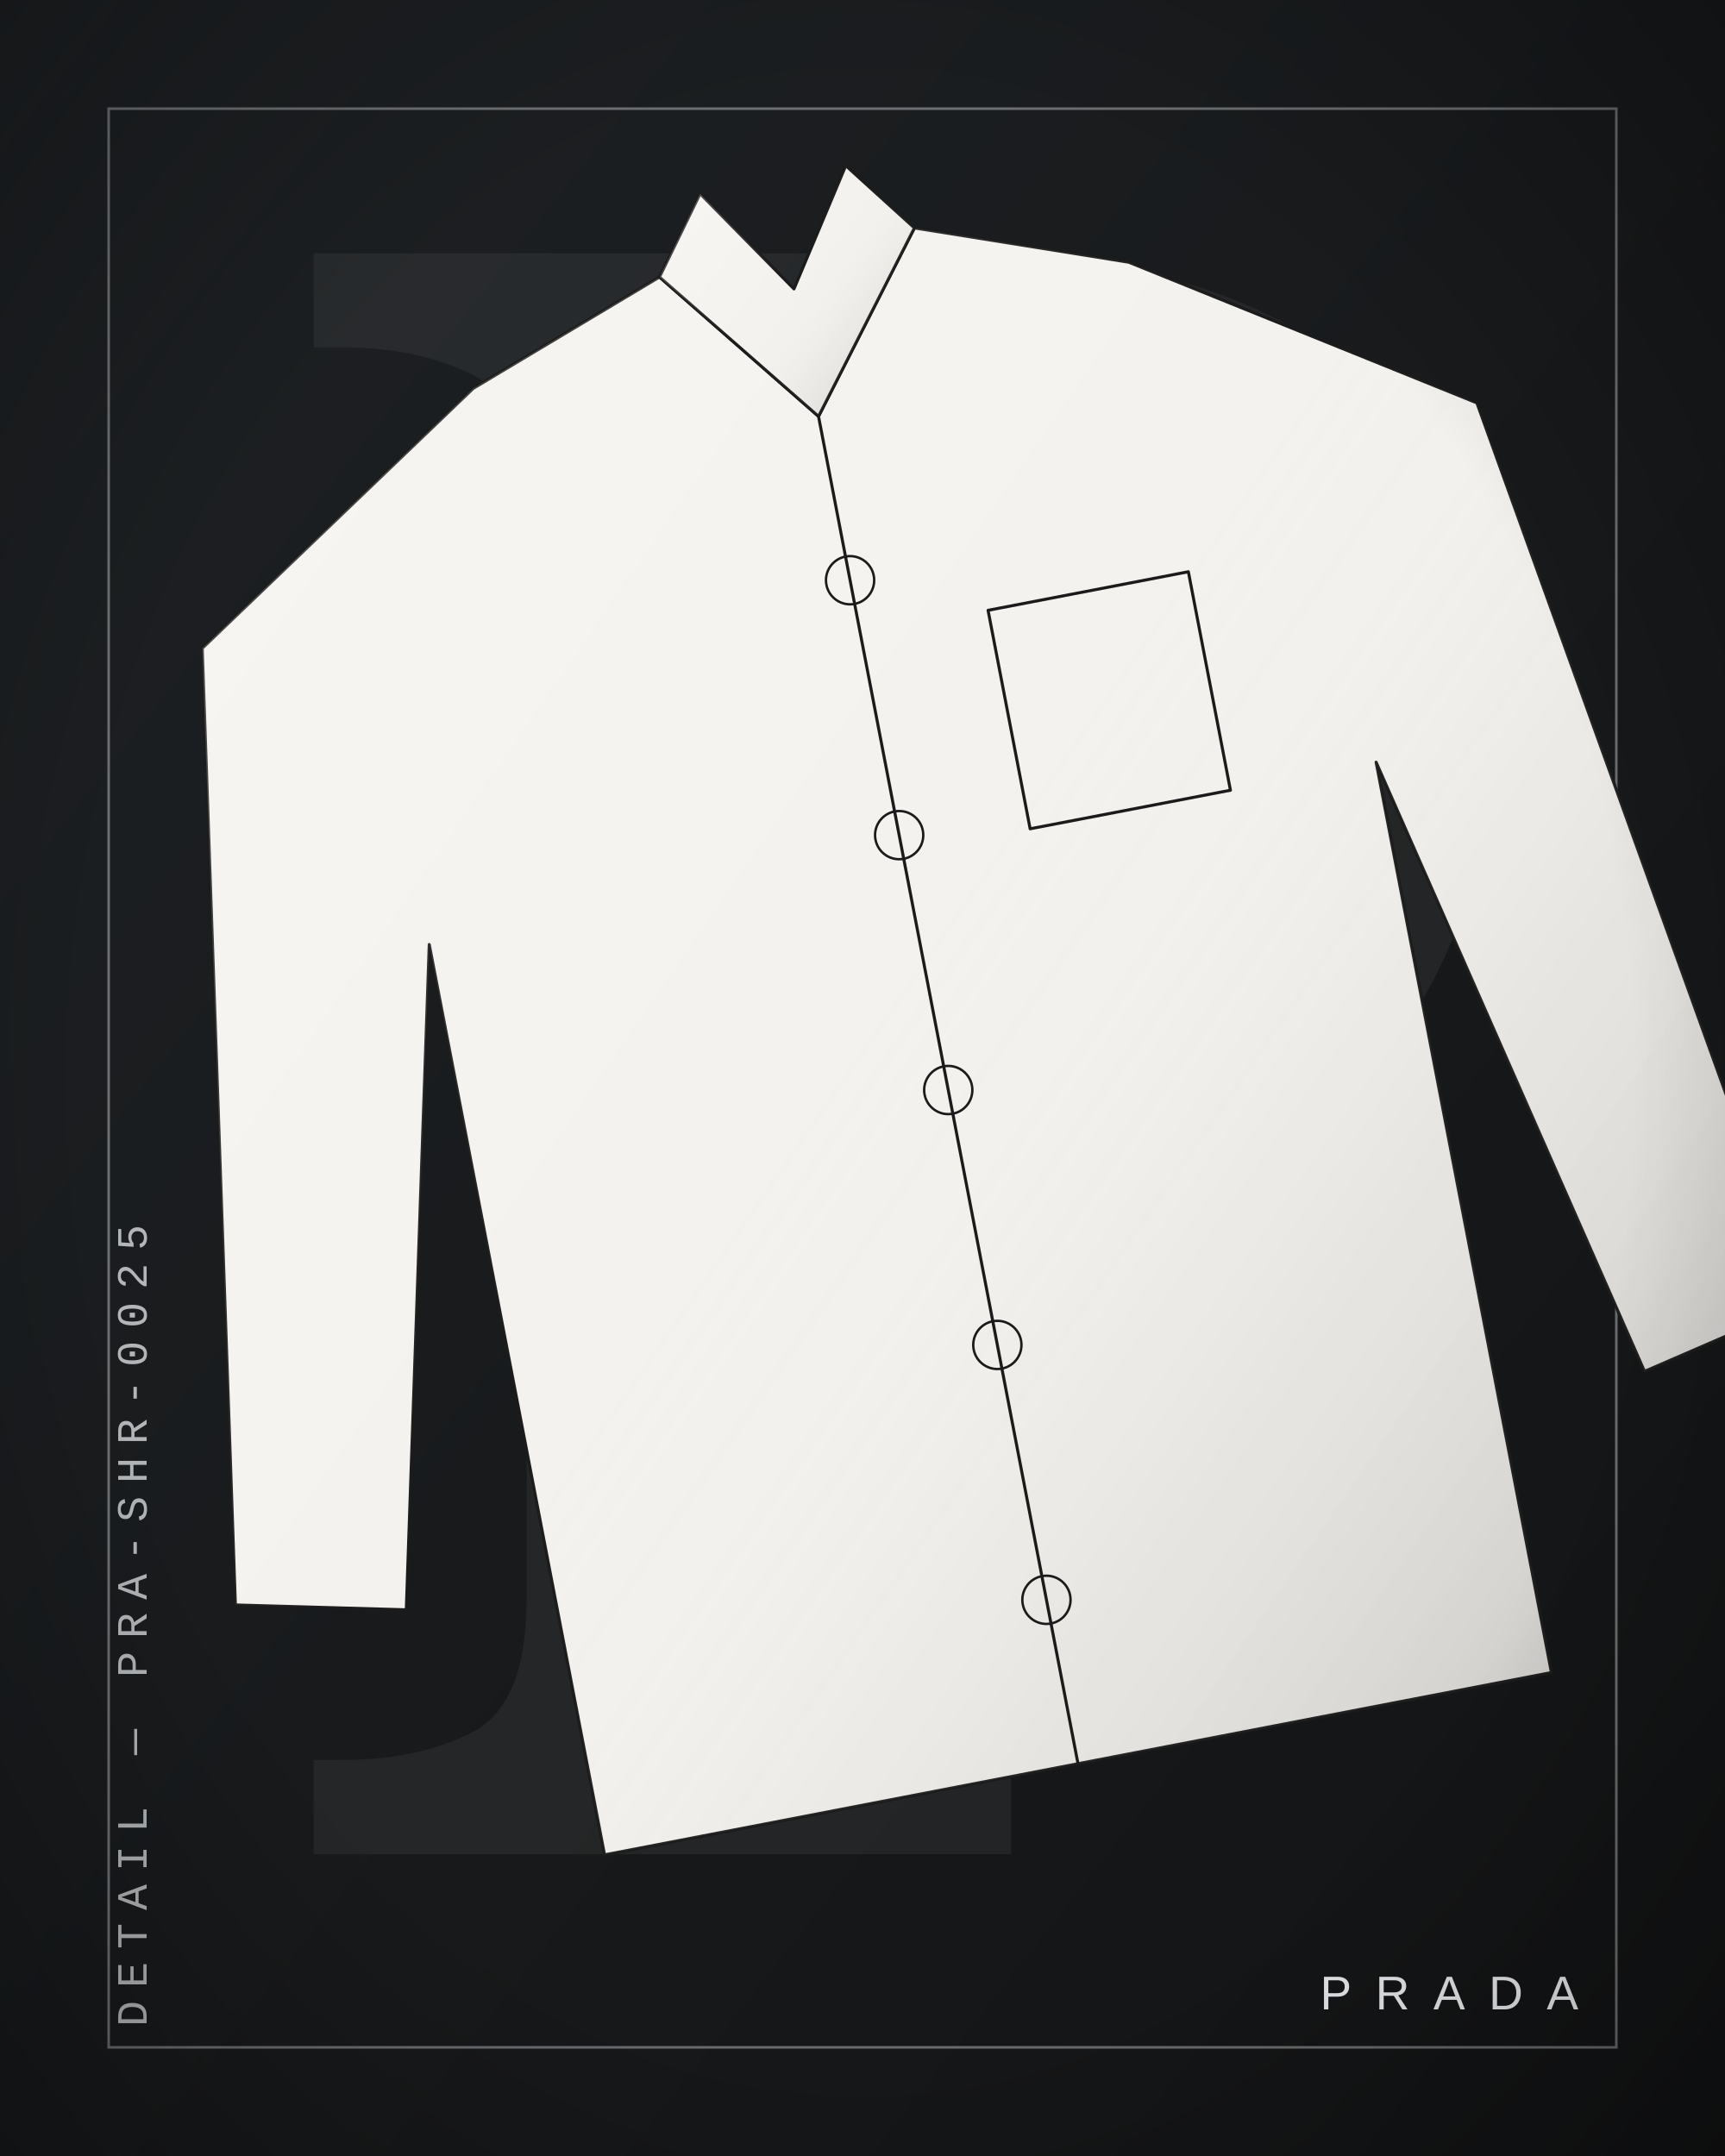
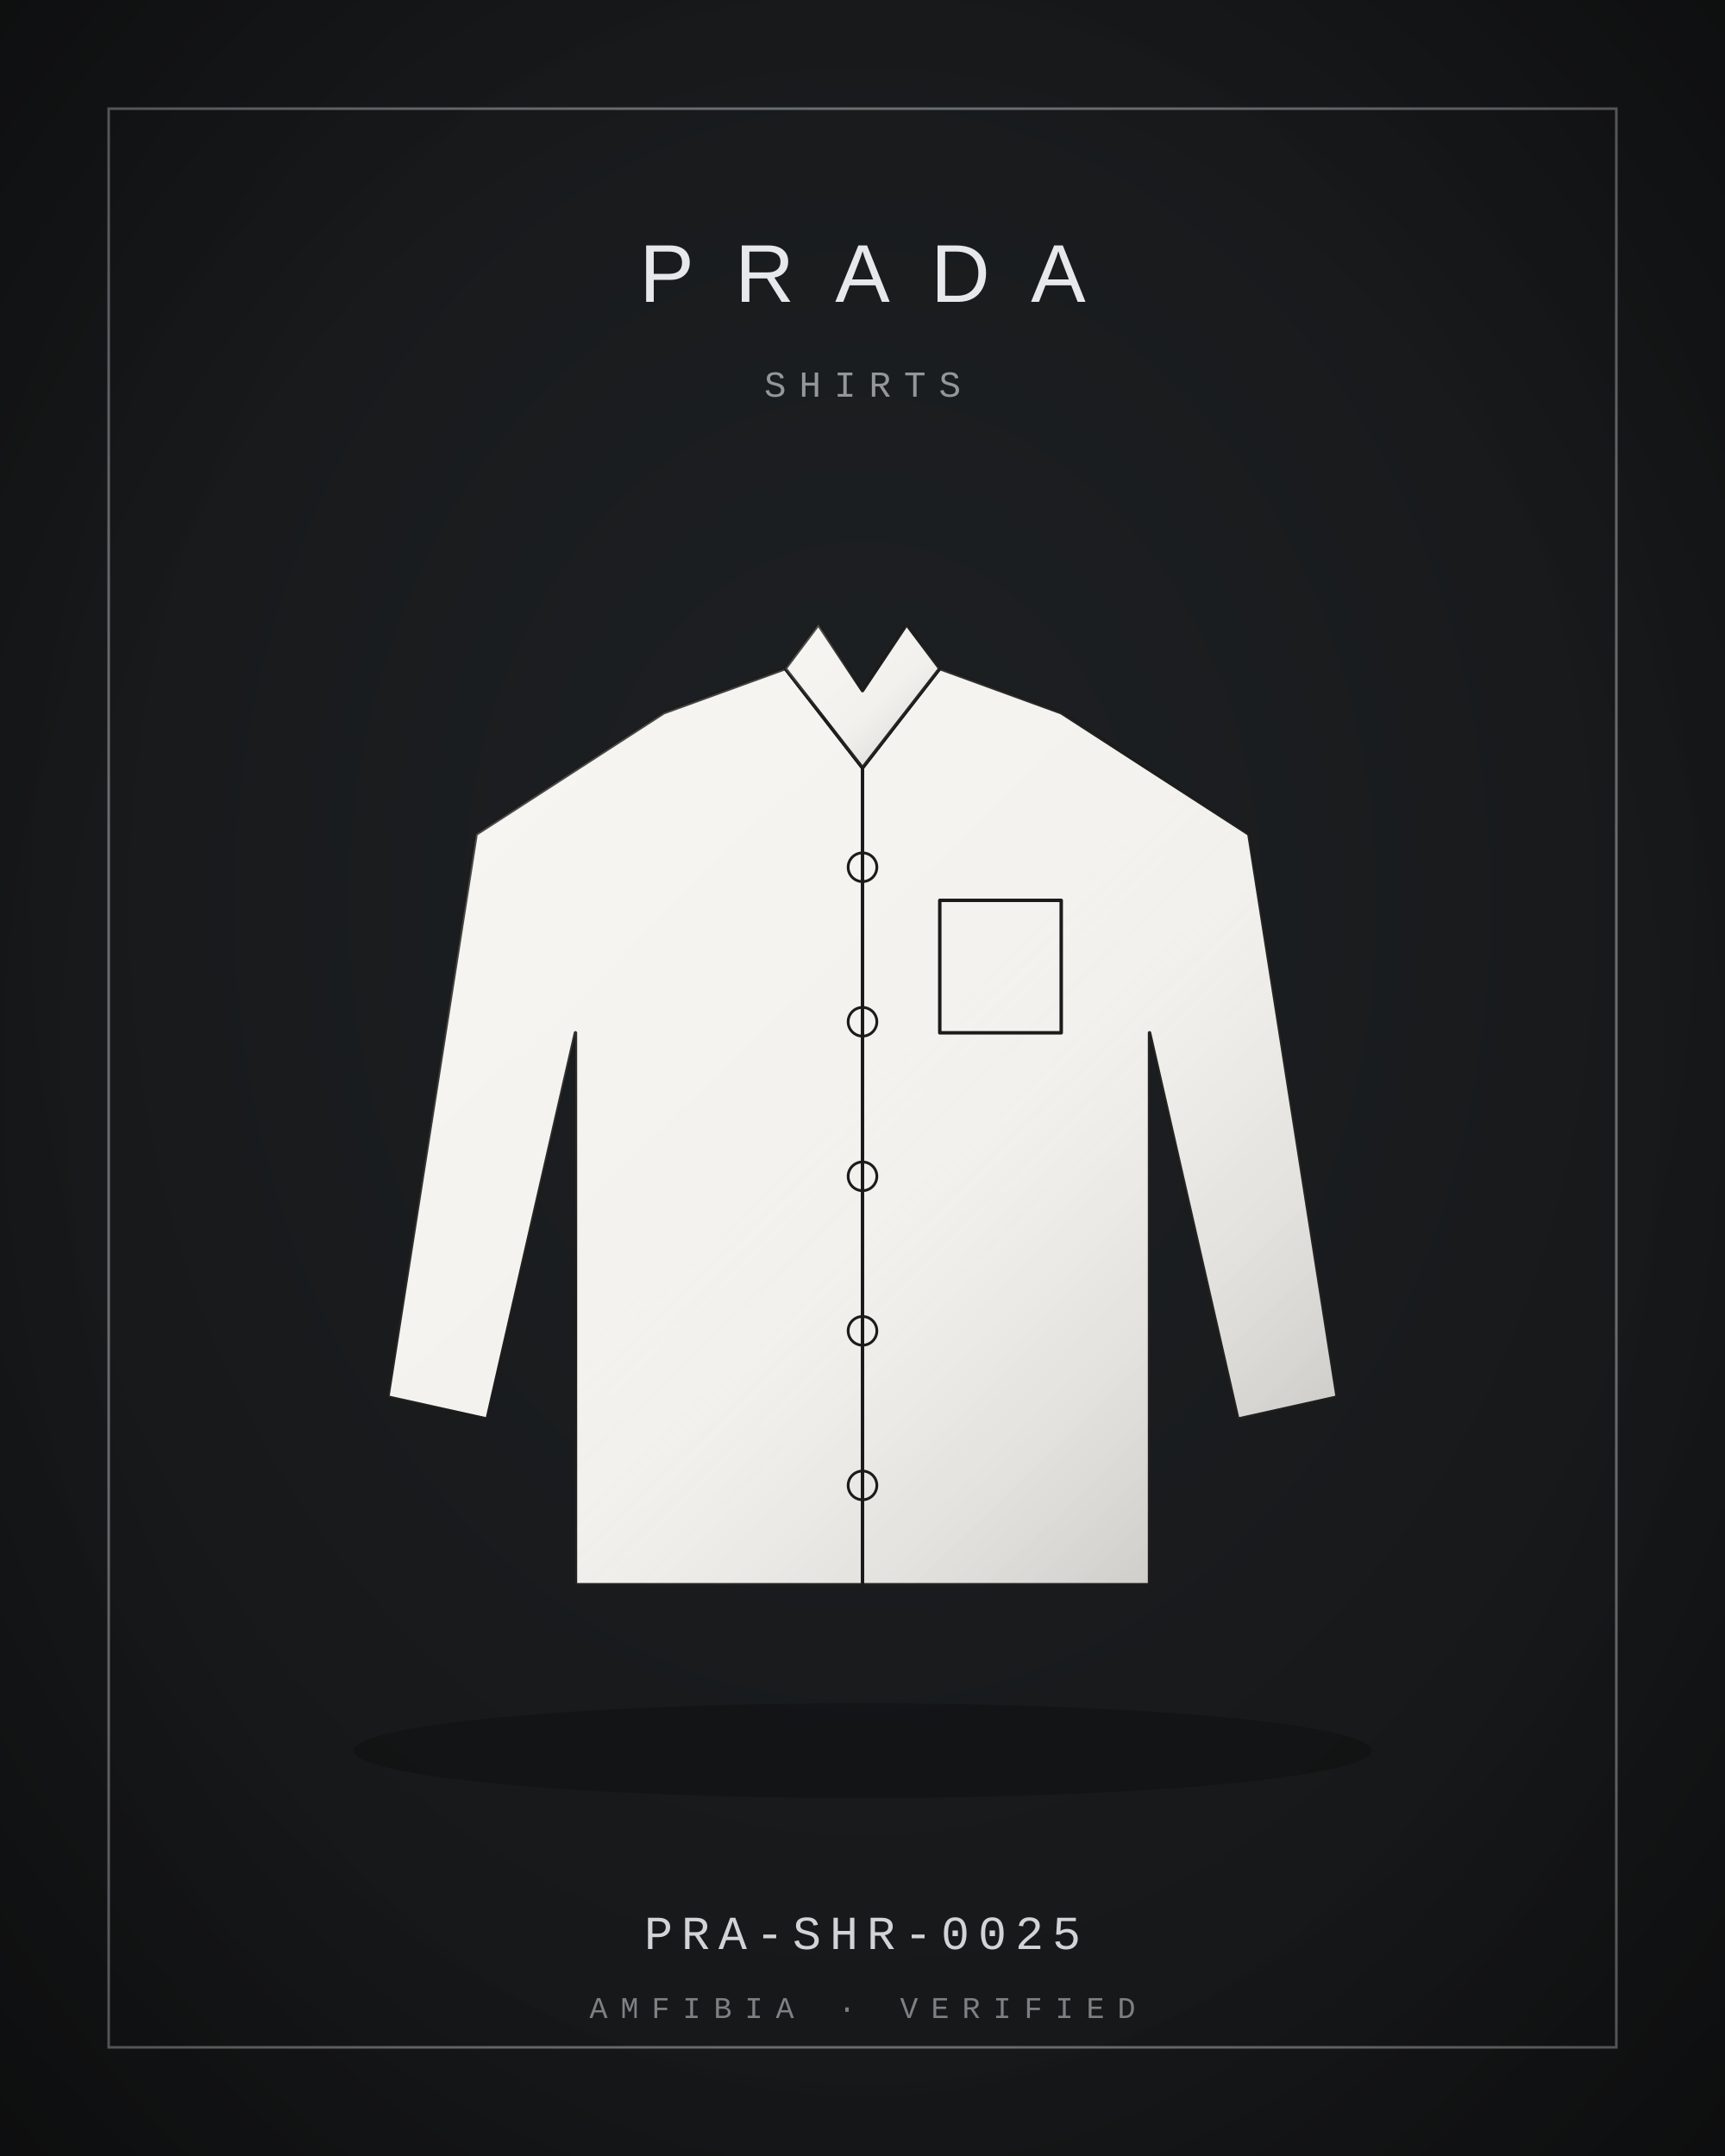
<svg xmlns="http://www.w3.org/2000/svg" viewBox="0 0 400 500" width="800" height="1000">
  <defs>
    <radialGradient id="bg" cx="50%" cy="42%" r="80%">
      <stop offset="0" stop-color="#1E2124" />
      <stop offset="1" stop-color="#121314" />
    </radialGradient>
    <linearGradient id="bgd" x1="0" y1="0" x2="1" y2="1">
      <stop offset="0" stop-color="#1E2124" />
      <stop offset="1" stop-color="#121314" />
    </linearGradient>
    <linearGradient id="sheen" x1="0" y1="0" x2="1" y2="1">
      <stop offset="0" stop-color="#fff" stop-opacity=".30" />
      <stop offset=".45" stop-color="#fff" stop-opacity="0" />
      <stop offset="1" stop-color="#000" stop-opacity=".22" />
    </linearGradient>
    <linearGradient id="multi" x1="0" y1="0" x2="1" y2="1">
      <stop offset="0" stop-color="#B3122E" />
      <stop offset=".35" stop-color="#C9A227" />
      <stop offset=".7" stop-color="#2F5D46" />
      <stop offset="1" stop-color="#3557A0" />
    </linearGradient>
    <radialGradient id="vig" cx="50%" cy="50%" r="75%">
      <stop offset=".6" stop-color="#000" stop-opacity="0" />
      <stop offset="1" stop-color="#000" stop-opacity=".35" />
    </radialGradient>
  </defs>
-   <rect width="400" height="500" fill="url(#bgd)" />
-   <text x="210" y="430" text-anchor="middle" font-family="Georgia, serif" font-size="520" fill="#E6E8EB" opacity="0.06">P</text>
+   <rect width="400" height="500" fill="url(#bg)" />
  <rect x="25.2" y="25.2" width="349.6" height="449.6" fill="none" stroke="#E6E8EB" stroke-width="0.6" opacity="0.4" />
-   <g transform="rotate(-10.9 200 250) translate(4 20) scale(2.15)">
-     <path d="M64 26 L86 18 L100 36 L114 18 L136 26 L170 48 L186 150 L168 154 L152 84 L152 184 L48 184 L48 84 L32 154 L14 150 L30 48 Z" fill="#F4F2EE" stroke="#1B1B1B" stroke-width="1.4" stroke-linejoin="round" stroke-linecap="round" vector-effect="non-scaling-stroke" />
+   <ellipse cx="200" cy="406" rx="118" ry="11" fill="#000" opacity="0.22" />
+   <g transform="translate(72 132) scale(1.28)">
+     <path d="M64 26 L86 18 L100 36 L114 18 L136 26 L170 48 L186 150 L168 154 L152 84 L152 184 L48 184 L48 84 L32 154 L14 150 L30 48 Z" fill="#F4F2EE" stroke="#1B1B1B" stroke-width="1.6" stroke-linejoin="round" stroke-linecap="round" vector-effect="non-scaling-stroke" />
    <path d="M64 26 L86 18 L100 36 L114 18 L136 26 L170 48 L186 150 L168 154 L152 84 L152 184 L48 184 L48 84 L32 154 L14 150 L30 48 Z" fill="url(#sheen)" stroke="none" />
-     <path d="M86 18 L100 36 L114 18 L108 10 L100 22 L92 10 Z" fill="#F4F2EE" stroke="#1B1B1B" stroke-width="1.4" stroke-linejoin="round" stroke-linecap="round" vector-effect="non-scaling-stroke" />
+     <path d="M86 18 L100 36 L114 18 L108 10 L100 22 L92 10 Z" fill="#F4F2EE" stroke="#1B1B1B" stroke-width="1.6" stroke-linejoin="round" stroke-linecap="round" vector-effect="non-scaling-stroke" />
    <path d="M86 18 L100 36 L114 18 L108 10 L100 22 L92 10 Z" fill="url(#sheen)" stroke="none" />
-     <path d="M100 36 L100 184" fill="none" stroke="#1B1B1B" stroke-width="1.4" stroke-linejoin="round" stroke-linecap="round" vector-effect="non-scaling-stroke" />
-     <path d="M114 60 L136 60 L136 84 L114 84 Z" fill="none" stroke="#1B1B1B" stroke-width="1.4" stroke-linejoin="round" stroke-linecap="round" vector-effect="non-scaling-stroke" />
-     <path d="M100 54 m-2.6 0 a2.6 2.6 0 1 0 5.2 0 a2.6 2.6 0 1 0 -5.2 0 M100 82 m-2.6 0 a2.6 2.6 0 1 0 5.2 0 a2.6 2.6 0 1 0 -5.2 0 M100 110 m-2.6 0 a2.6 2.6 0 1 0 5.2 0 a2.6 2.6 0 1 0 -5.2 0 M100 138 m-2.6 0 a2.6 2.6 0 1 0 5.2 0 a2.6 2.6 0 1 0 -5.2 0 M100 166 m-2.6 0 a2.6 2.6 0 1 0 5.2 0 a2.6 2.6 0 1 0 -5.2 0" fill="none" stroke="#1B1B1B" stroke-width="1.12" stroke-linejoin="round" stroke-linecap="round" vector-effect="non-scaling-stroke" />
-   </g>
-   <g transform="translate(34 470) rotate(-90)">
-     <text x="0" y="0" text-anchor="start" font-family="'Courier New', Courier, monospace" font-size="10" letter-spacing="3" fill="#E6E8EB" opacity="0.75">DETAIL — PRA-SHR-0025</text>
+     <path d="M100 36 L100 184" fill="none" stroke="#1B1B1B" stroke-width="1.6" stroke-linejoin="round" stroke-linecap="round" vector-effect="non-scaling-stroke" />
+     <path d="M114 60 L136 60 L136 84 L114 84 Z" fill="none" stroke="#1B1B1B" stroke-width="1.6" stroke-linejoin="round" stroke-linecap="round" vector-effect="non-scaling-stroke" />
+     <path d="M100 54 m-2.6 0 a2.6 2.6 0 1 0 5.2 0 a2.6 2.6 0 1 0 -5.2 0 M100 82 m-2.6 0 a2.6 2.6 0 1 0 5.2 0 a2.6 2.6 0 1 0 -5.2 0 M100 110 m-2.6 0 a2.6 2.6 0 1 0 5.2 0 a2.6 2.6 0 1 0 -5.2 0 M100 138 m-2.6 0 a2.6 2.6 0 1 0 5.2 0 a2.6 2.6 0 1 0 -5.2 0 M100 166 m-2.6 0 a2.6 2.6 0 1 0 5.2 0 a2.6 2.6 0 1 0 -5.2 0" fill="none" stroke="#1B1B1B" stroke-width="1.28" stroke-linejoin="round" stroke-linecap="round" vector-effect="non-scaling-stroke" />
  </g>
  <g>
-     <text x="366" y="466" text-anchor="end" font-size="11" fill="#E6E8EB" font-family="'Helvetica Neue', Arial, sans-serif" font-weight="300" letter-spacing="5.5">PRADA</text>
+     <text x="200" y="70" text-anchor="middle" font-size="19" fill="#E6E8EB" font-family="'Helvetica Neue', Arial, sans-serif" font-weight="300" letter-spacing="9.5">PRADA</text>
  </g>
+   <text x="200" y="92" text-anchor="middle" font-family="'Courier New', Courier, monospace" font-size="8.5" letter-spacing="3" fill="#E6E8EB" opacity="0.6">SHIRTS</text>
+   <text x="200" y="452" text-anchor="middle" font-family="'Courier New', Courier, monospace" font-size="11" letter-spacing="2" fill="#E6E8EB" opacity="0.9">PRA-SHR-0025</text>
+   <text x="200" y="468" text-anchor="middle" font-family="'Courier New', Courier, monospace" font-size="7" letter-spacing="3" fill="#E6E8EB" opacity="0.5">AMFIBIA · VERIFIED</text>
  <rect width="400" height="500" fill="url(#vig)" />
</svg>
